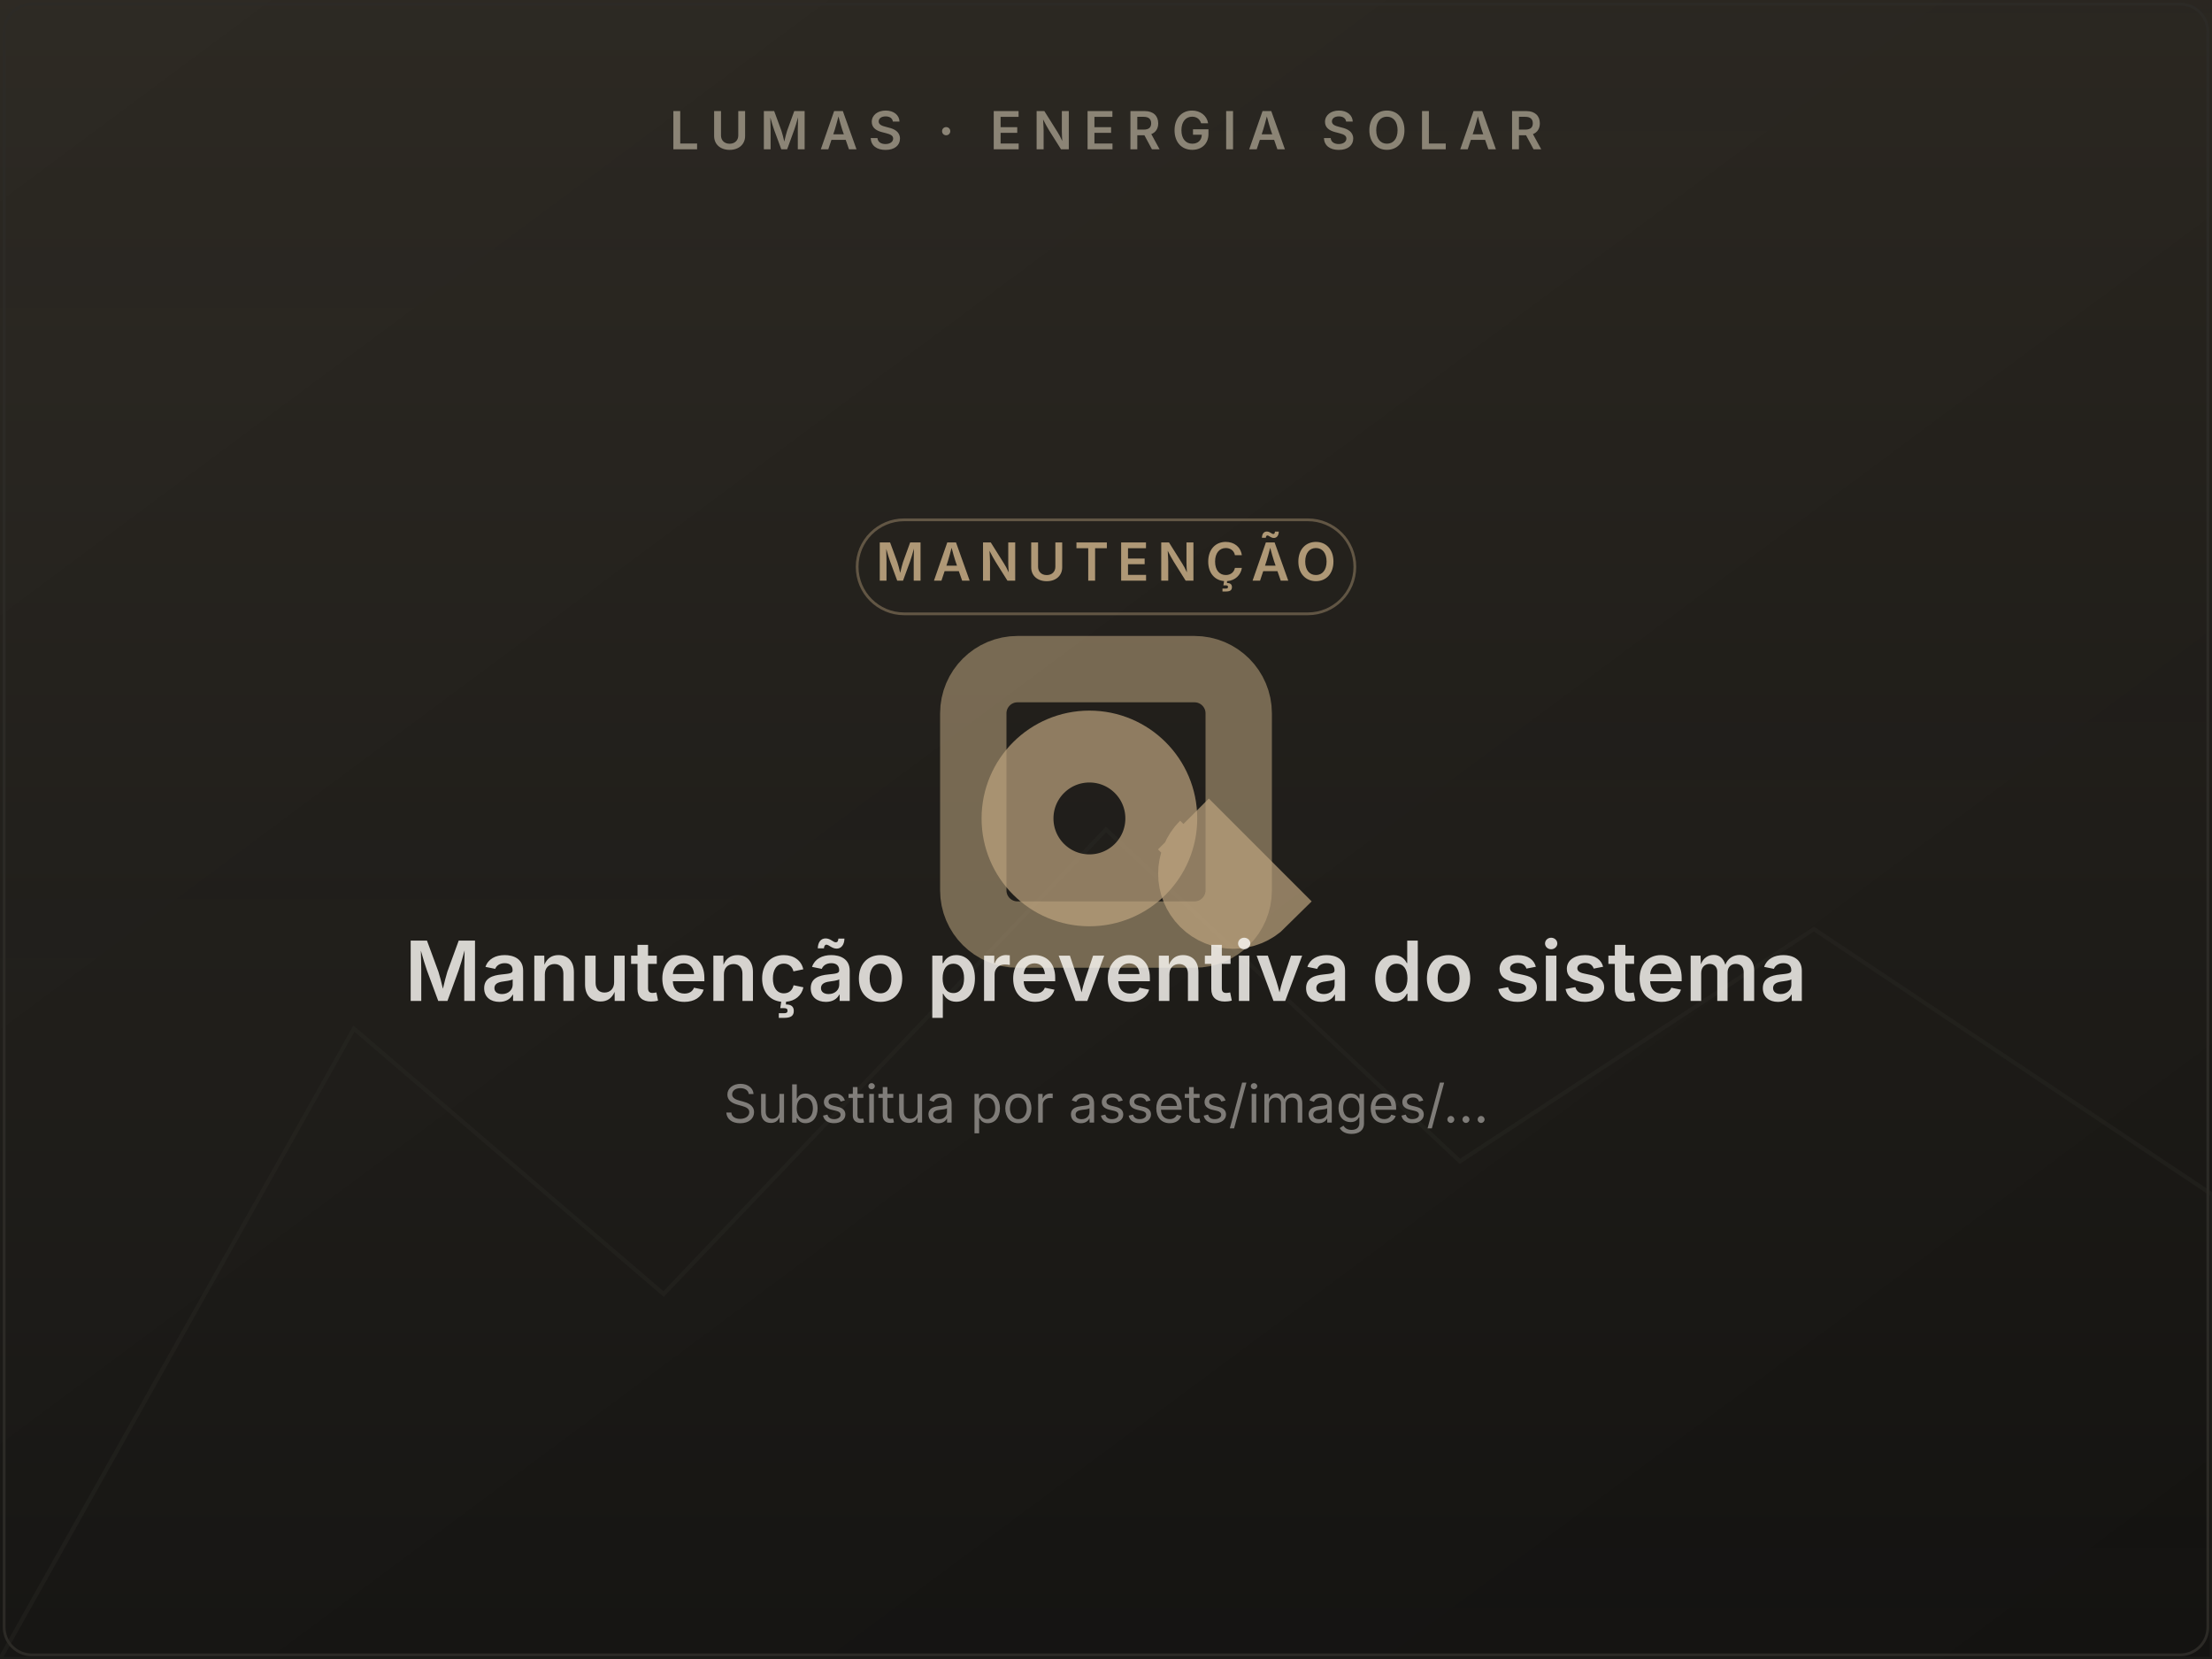
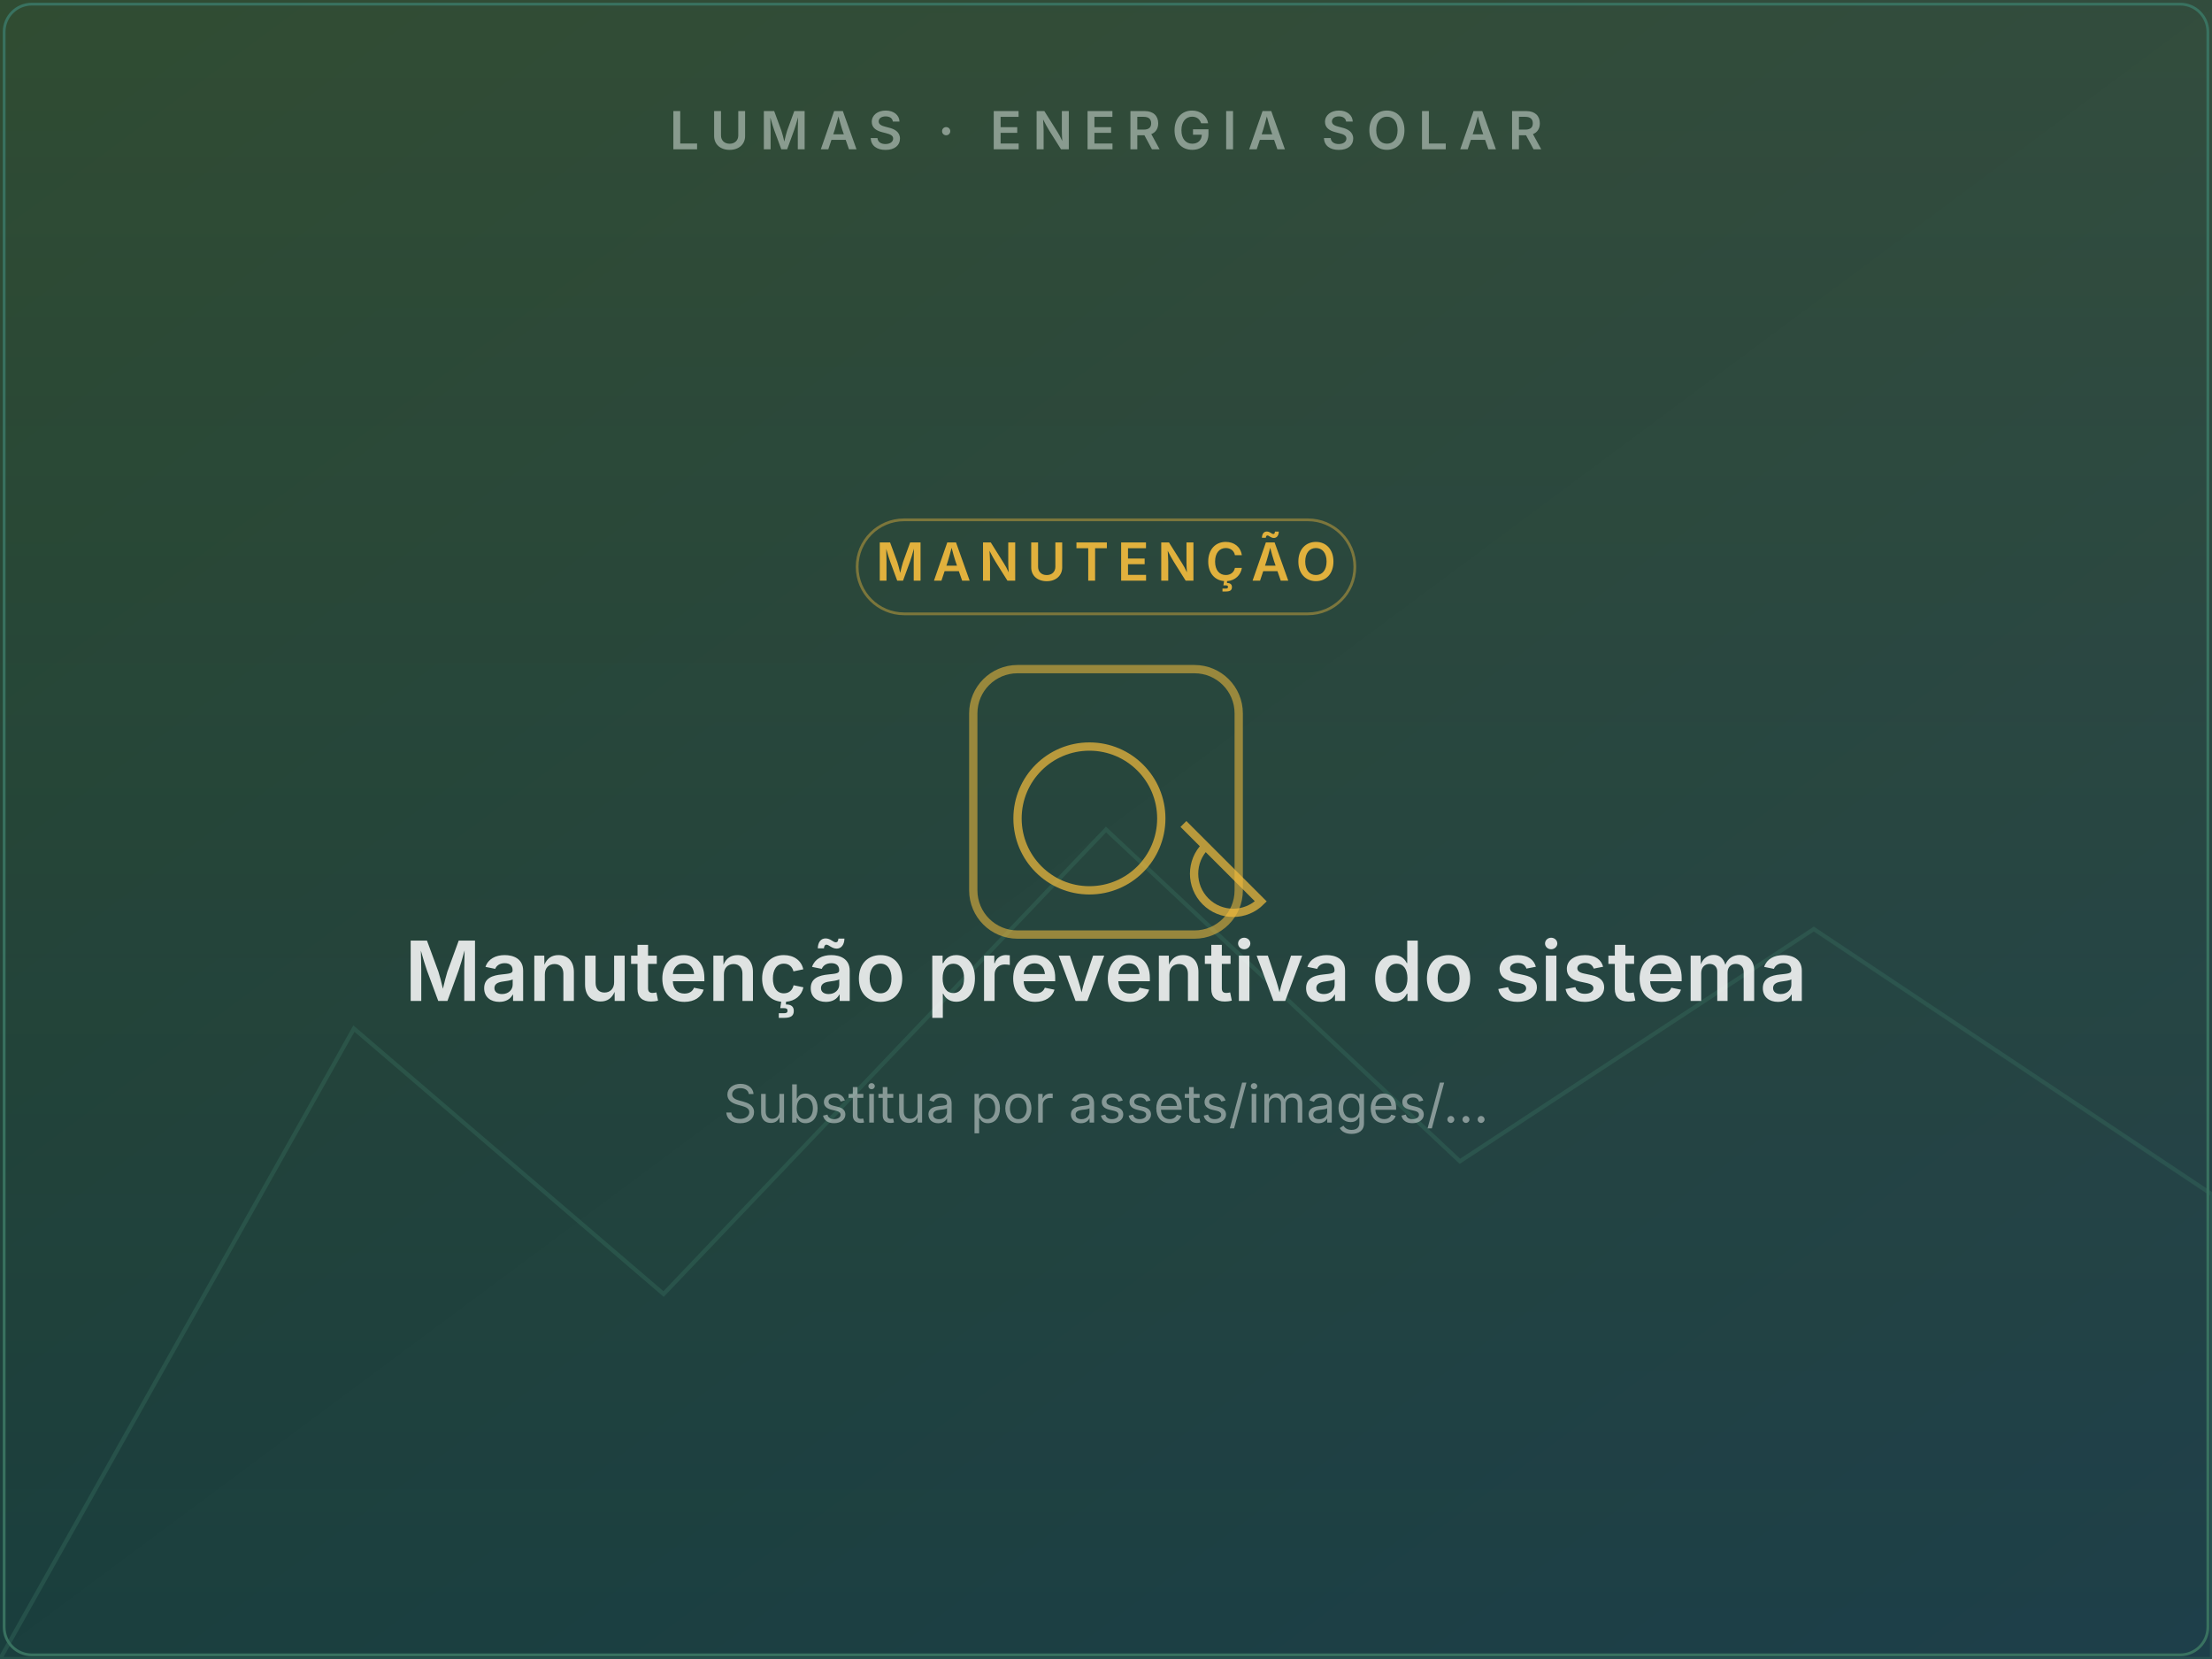
<svg xmlns="http://www.w3.org/2000/svg" width="800" height="600" viewBox="0 0 800 600" role="img" aria-label="Manutenção preventiva do sistema">
  <defs>
    <linearGradient id="g800" x1="0" y1="0" x2="1" y2="1">
-       <stop offset="0" stop-color="#161615" />
-       <stop offset="1" stop-color="#0E0E0D" />
+       <stop offset="0" stop-color="#103a31" />
+       <stop offset="1" stop-color="#173b4a" />
    </linearGradient>
    <linearGradient id="gg800" x1="0" y1="0" x2="0" y2="1">
-       <stop offset="0" stop-color="#BEA580" stop-opacity="0.14" />
-       <stop offset="1" stop-color="#BEA580" stop-opacity="0.03" />
+       <stop offset="0" stop-color="#f5bd3d" stop-opacity="0.14" />
+       <stop offset="1" stop-color="#f5bd3d" stop-opacity="0.03" />
    </linearGradient>
  </defs>
  <rect width="800" height="600" fill="url(#g800)" />
  <rect width="800" height="600" fill="url(#gg800)" />
  <g opacity="0.35">
-     <path d="M0 600 L128.0 372.0 L240.0 468.0 L400.0 300.0 L528.0 420.0 L656.0 336 L800 432.0 V600 Z" fill="none" stroke="#2C2A26" stroke-width="1.5" />
+     <path d="M0 600 L128.0 372.0 L240.0 468.0 L400.0 300.0 L528.0 420.0 L656.0 336 L800 432.0 V600 Z" fill="none" stroke="#397260" stroke-width="1.5" />
  </g>
-   <text x="400.0" y="54" text-anchor="middle" font-family="Inter, Arial, sans-serif" font-size="19" letter-spacing="4" fill="#ECE2CB" fill-opacity="0.5" font-weight="600">LUMAS · ENERGIA SOLAR</text>
-   <rect x="1.5" y="1.5" width="797" height="597" rx="10" fill="none" stroke="#2C2A26" />
-   <rect x="310.0" y="188.0" width="180" height="34" rx="17" fill="none" stroke="#BEA580" stroke-opacity="0.4" />
-   <text x="400.0" y="210.0" text-anchor="middle" font-family="Inter, Arial, sans-serif" font-size="19" letter-spacing="3" fill="#BEA580" fill-opacity="0.9" font-weight="600">MANUTENÇÃO</text>
-   <rect x="352.0" y="242.0" width="96" height="96" rx="16" fill="none" stroke="#BEA580" stroke-opacity="0.55" stroke-width="24" />
-   <circle cx="394.0" cy="296.0" r="26" fill="none" stroke="#BEA580" stroke-opacity="0.7" stroke-width="26" />
-   <path d="M432.0 302.0 l24 24 a14 14 0 1 1 -20 -20 l-8 -8" fill="none" stroke="#BEA580" stroke-opacity="0.7" stroke-width="26" />
-   <text x="400.0" y="362.0" text-anchor="middle" font-family="Inter, Arial, sans-serif" font-size="30" fill="#F6F3EE" fill-opacity="0.85" font-weight="600">Manutenção preventiva do sistema</text>
-   <text x="400.0" y="406.0" text-anchor="middle" font-family="Inter, Arial, sans-serif" font-size="19" fill="#F6F3EE" fill-opacity="0.45">Substitua por assets/images/…</text>
+   <text x="400.0" y="54" text-anchor="middle" font-family="Inter, Arial, sans-serif" font-size="19.0" letter-spacing="4" fill="#e3ede7" fill-opacity="0.5" font-weight="600">LUMAS · ENERGIA SOLAR</text>
+   <rect x="1.5" y="1.5" width="797" height="597" rx="10" fill="none" stroke="#397260" />
+   <rect x="310.0" y="188.0" width="180" height="34" rx="17" fill="none" stroke="#f5bd3d" stroke-opacity="0.4" />
+   <text x="400.0" y="210.0" text-anchor="middle" font-family="Inter, Arial, sans-serif" font-size="19.0" letter-spacing="3" fill="#f5bd3d" fill-opacity="0.9" font-weight="600">MANUTENÇÃO</text>
+   <rect x="352.0" y="242.0" width="96" height="96" rx="16" fill="none" stroke="#f5bd3d" stroke-opacity="0.55" stroke-width="3" />
+   <circle cx="394.0" cy="296.0" r="26" fill="none" stroke="#f5bd3d" stroke-opacity="0.7" stroke-width="3" />
+   <path d="M432.0 302.0 l24 24 a14 14 0 1 1 -20 -20 l-8 -8" fill="none" stroke="#f5bd3d" stroke-opacity="0.7" stroke-width="3" />
+   <text x="400.0" y="362.0" text-anchor="middle" font-family="Inter, Arial, sans-serif" font-size="30.0" fill="#ffffff" fill-opacity="0.85" font-weight="600">Manutenção preventiva do sistema</text>
+   <text x="400.0" y="406.0" text-anchor="middle" font-family="Inter, Arial, sans-serif" font-size="19.0" fill="#ffffff" fill-opacity="0.45">Substitua por assets/images/…</text>
</svg>
